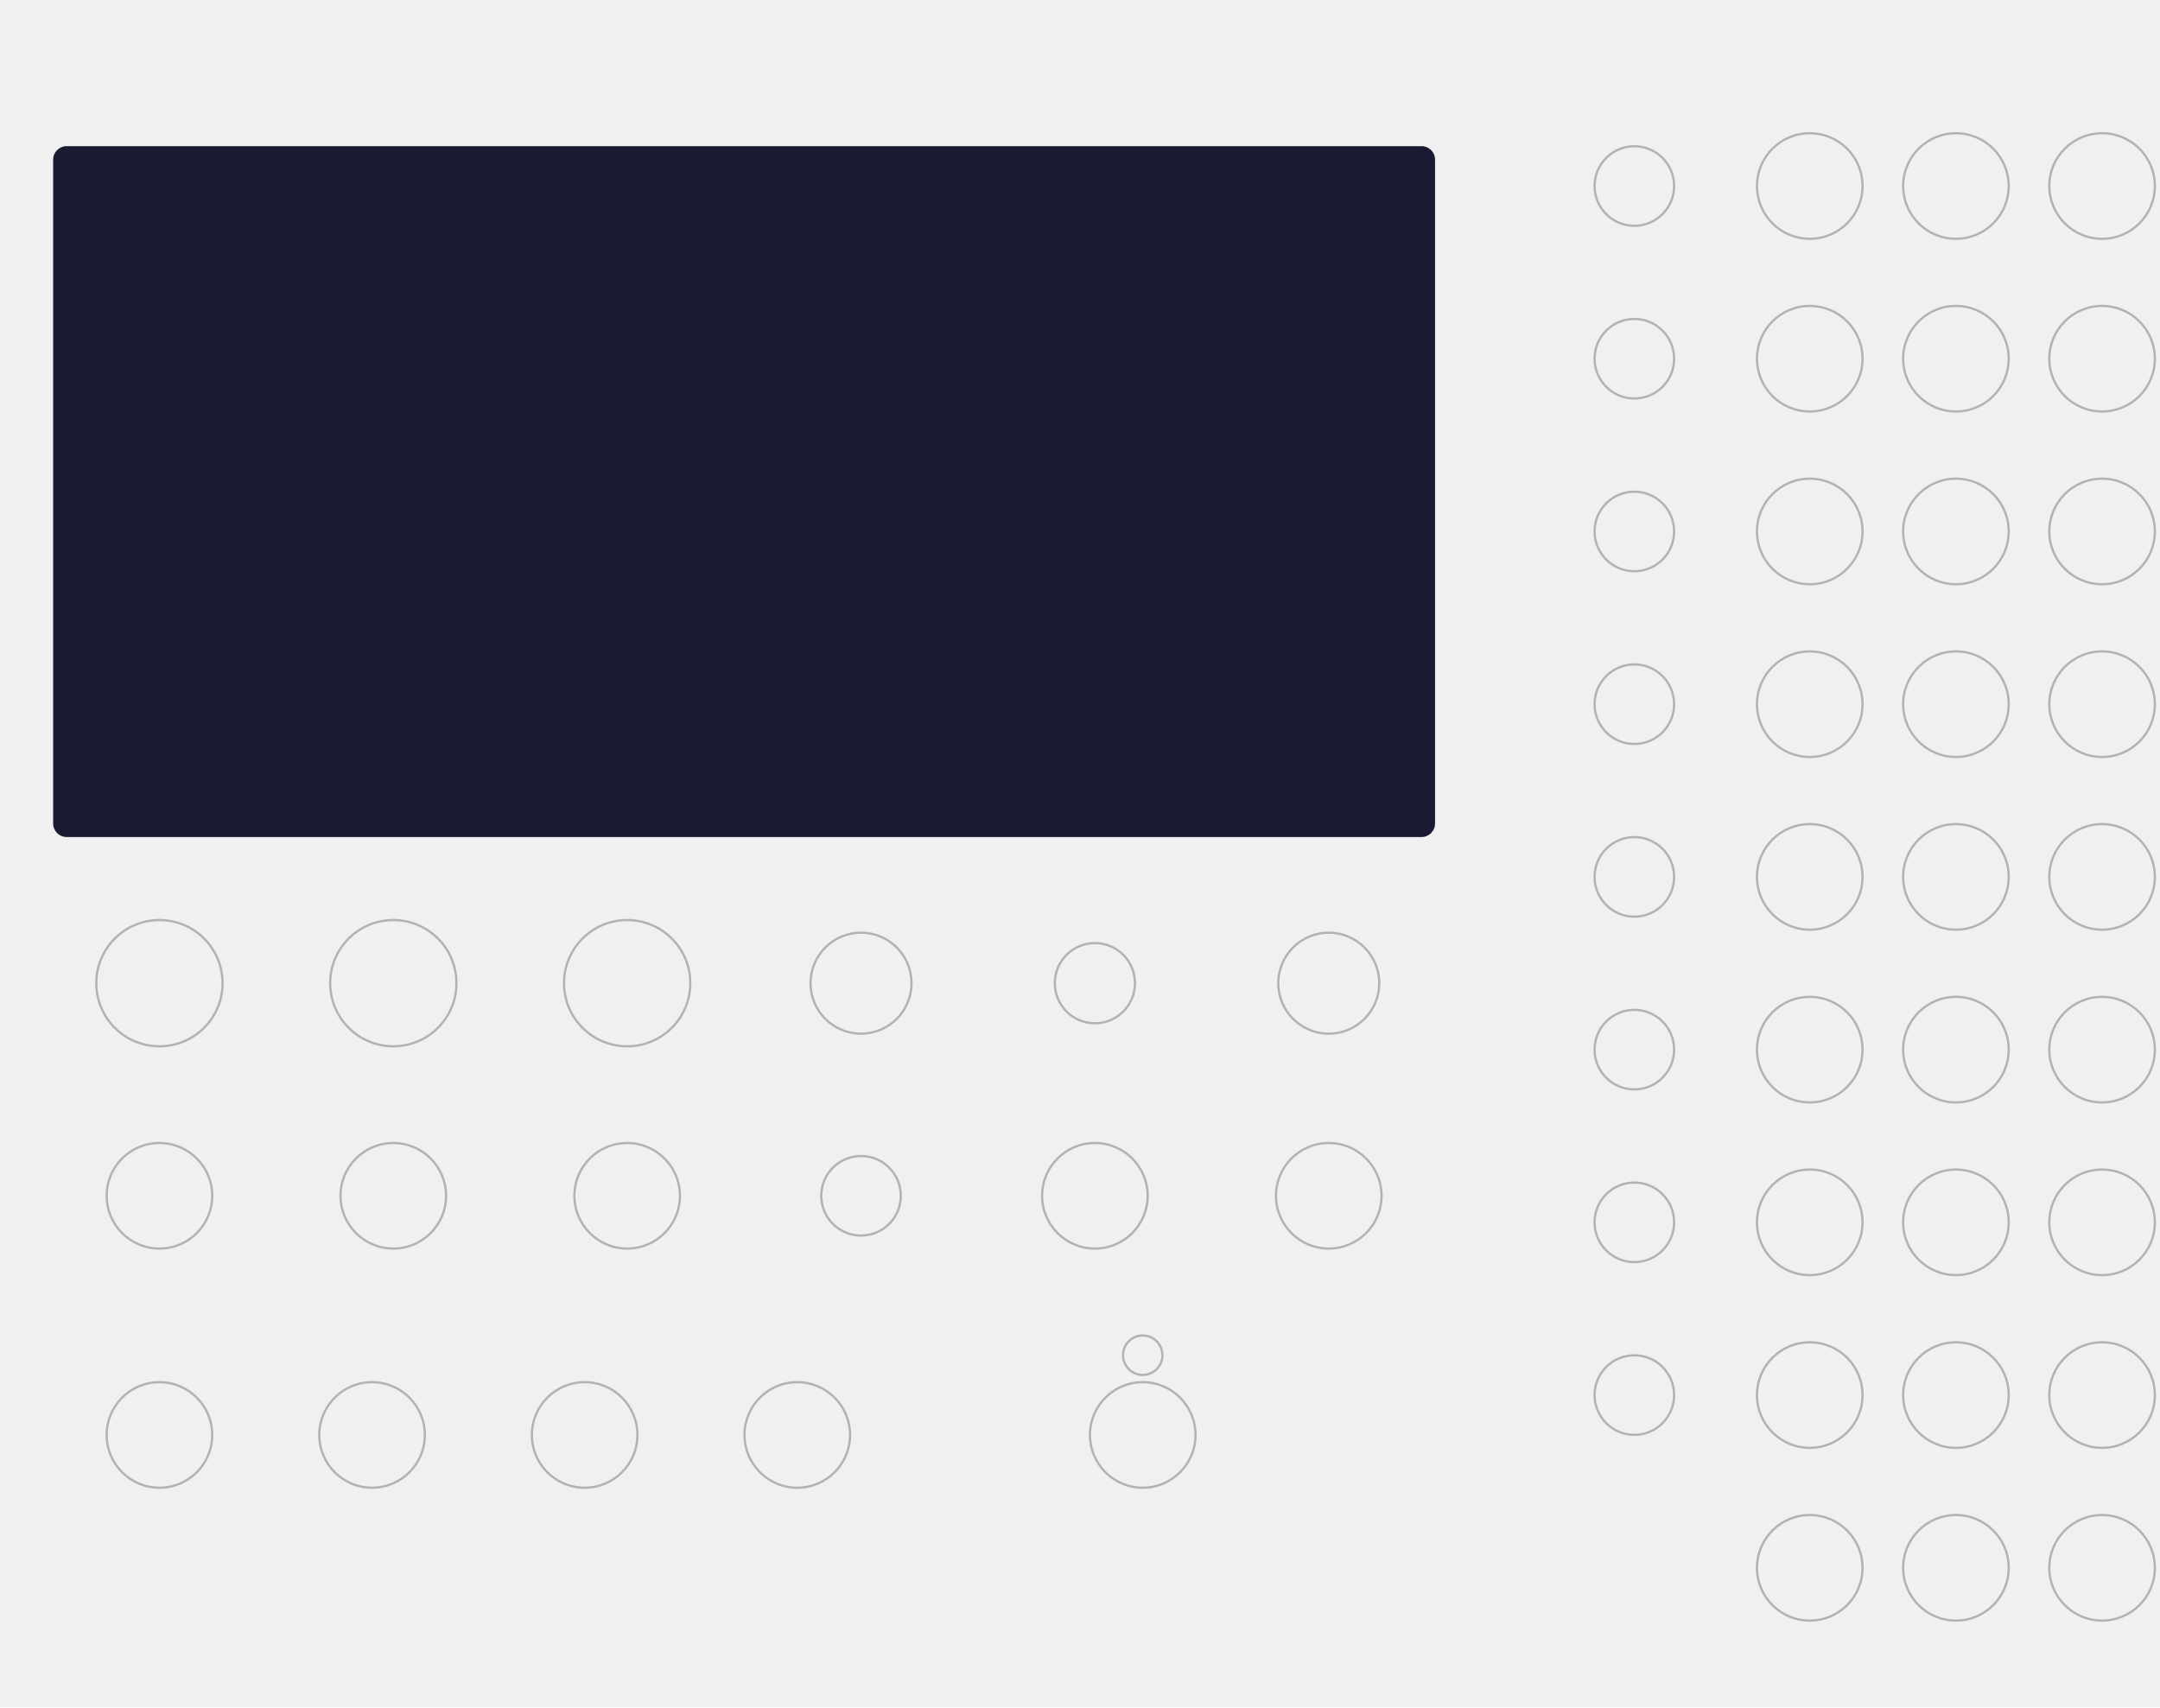
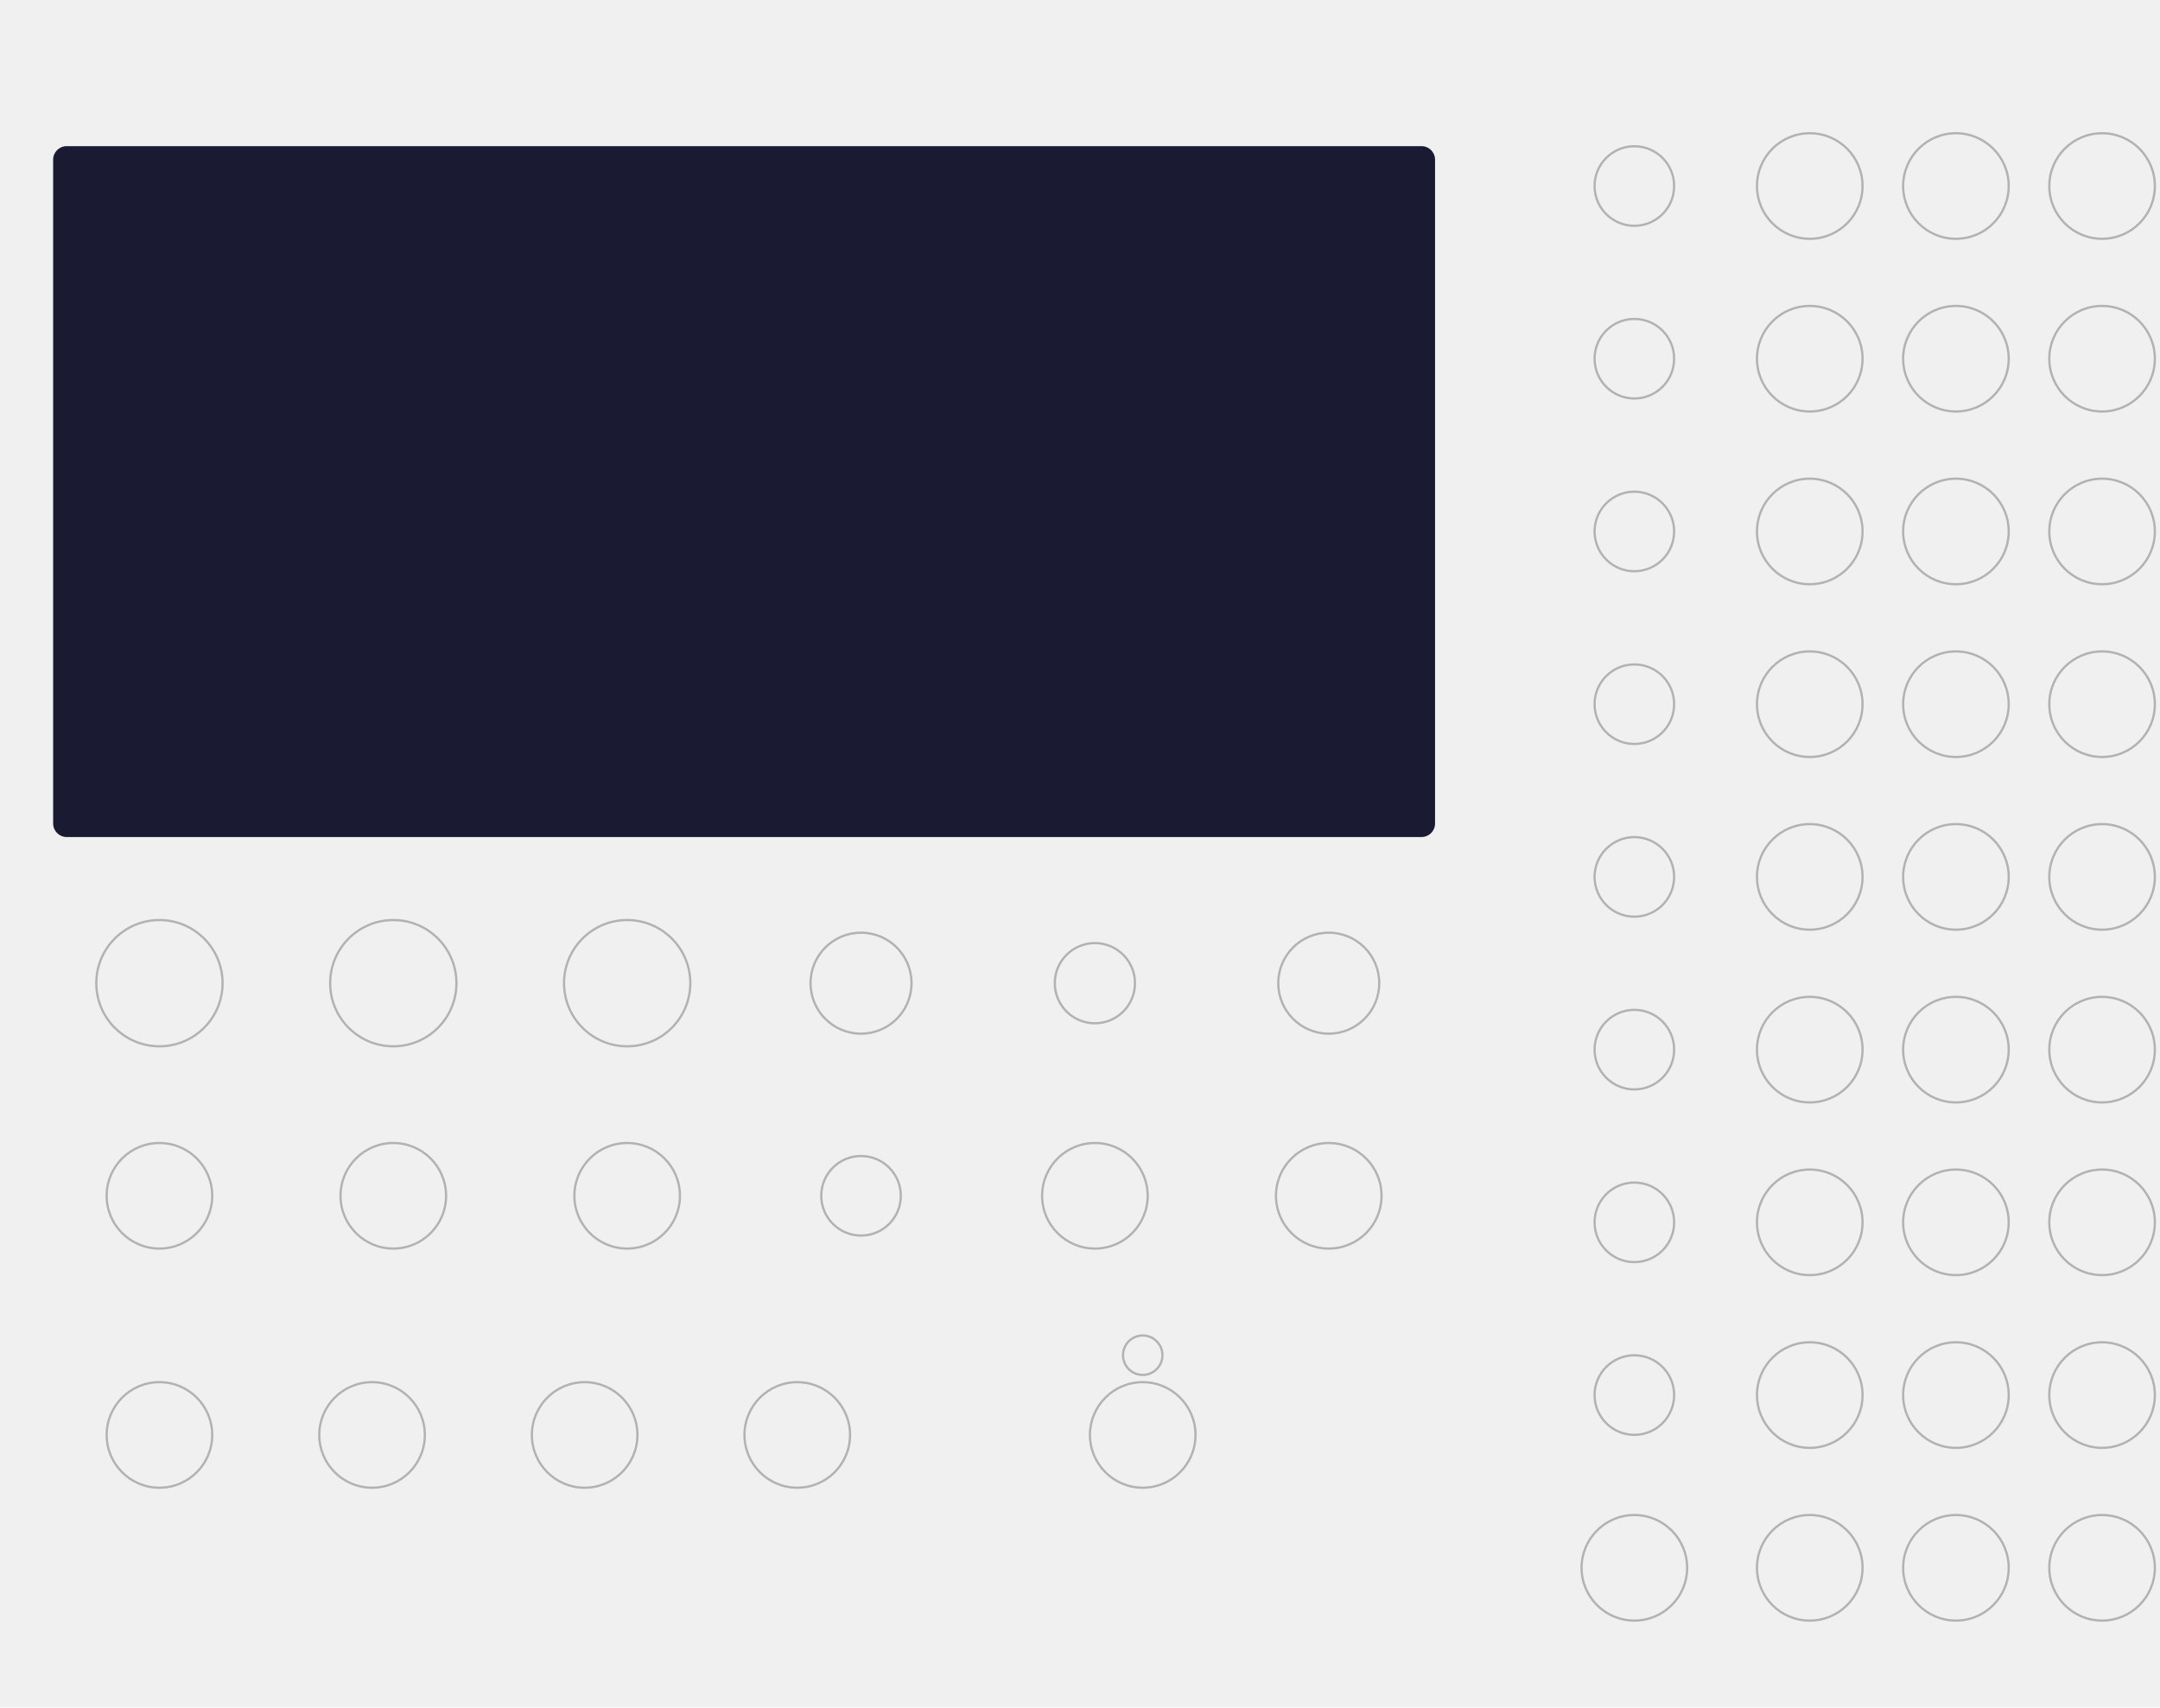
<svg xmlns="http://www.w3.org/2000/svg" width="162.56mm" height="128.50mm" viewBox="0 0 480.00 379.43">
  <g id="Background">
    <rect width="480.00" height="379.43" fill="#f0f0f0" />
  </g>
  <g id="Reticules">
    <rect x="11.81" y="32.48" width="307.09" height="153.54" rx="3" fill="#1a1a32" />
    <circle cx="35.43" cy="218.50" r="14.03" fill="none" stroke="#b2b2b2" stroke-width=".5" />
    <circle cx="87.40" cy="218.50" r="14.03" fill="none" stroke="#b2b2b2" stroke-width=".5" />
    <circle cx="139.37" cy="218.50" r="14.03" fill="none" stroke="#b2b2b2" stroke-width=".5" />
    <circle cx="191.34" cy="218.50" r="11.22" fill="none" stroke="#b2b2b2" stroke-width=".5" />
    <circle cx="243.31" cy="218.50" r="8.91" fill="none" stroke="#b2b2b2" stroke-width=".5" />
    <circle cx="295.28" cy="218.50" r="11.22" fill="none" stroke="#b2b2b2" stroke-width=".5" />
    <circle cx="35.43" cy="265.75" r="11.73" fill="none" stroke="#b2b2b2" stroke-width=".5" />
    <circle cx="87.40" cy="265.75" r="11.73" fill="none" stroke="#b2b2b2" stroke-width=".5" />
    <circle cx="139.37" cy="265.75" r="11.73" fill="none" stroke="#b2b2b2" stroke-width=".5" />
    <circle cx="191.34" cy="265.75" r="8.84" fill="none" stroke="#b2b2b2" stroke-width=".5" />
    <circle cx="243.31" cy="265.75" r="11.73" fill="none" stroke="#b2b2b2" stroke-width=".5" />
    <circle cx="295.28" cy="265.75" r="11.73" fill="none" stroke="#b2b2b2" stroke-width=".5" />
    <circle cx="35.43" cy="318.90" r="11.73" fill="none" stroke="#b2b2b2" stroke-width=".5" />
    <circle cx="82.68" cy="318.90" r="11.73" fill="none" stroke="#b2b2b2" stroke-width=".5" />
    <circle cx="129.92" cy="318.90" r="11.73" fill="none" stroke="#b2b2b2" stroke-width=".5" />
    <circle cx="177.17" cy="318.90" r="11.73" fill="none" stroke="#b2b2b2" stroke-width=".5" />
    <circle cx="253.94" cy="301.18" r="4.38" fill="none" stroke="#b2b2b2" stroke-width=".5" />
    <circle cx="253.94" cy="318.90" r="11.73" fill="none" stroke="#b2b2b2" stroke-width=".5" />
    <circle cx="363.19" cy="41.34" r="8.84" fill="none" stroke="#b2b2b2" stroke-width=".5" />
    <circle cx="363.19" cy="79.72" r="8.84" fill="none" stroke="#b2b2b2" stroke-width=".5" />
    <circle cx="363.19" cy="118.11" r="8.84" fill="none" stroke="#b2b2b2" stroke-width=".5" />
    <circle cx="363.19" cy="156.50" r="8.84" fill="none" stroke="#b2b2b2" stroke-width=".5" />
    <circle cx="363.19" cy="194.88" r="8.84" fill="none" stroke="#b2b2b2" stroke-width=".5" />
    <circle cx="363.19" cy="233.27" r="8.84" fill="none" stroke="#b2b2b2" stroke-width=".5" />
    <circle cx="363.19" cy="271.65" r="8.84" fill="none" stroke="#b2b2b2" stroke-width=".5" />
    <circle cx="363.19" cy="310.04" r="8.84" fill="none" stroke="#b2b2b2" stroke-width=".5" />
    <circle cx="402.17" cy="41.34" r="11.73" fill="none" stroke="#b2b2b2" stroke-width=".5" />
    <circle cx="402.17" cy="79.72" r="11.73" fill="none" stroke="#b2b2b2" stroke-width=".5" />
    <circle cx="402.17" cy="118.11" r="11.73" fill="none" stroke="#b2b2b2" stroke-width=".5" />
    <circle cx="402.17" cy="156.50" r="11.73" fill="none" stroke="#b2b2b2" stroke-width=".5" />
    <circle cx="402.17" cy="194.88" r="11.73" fill="none" stroke="#b2b2b2" stroke-width=".5" />
    <circle cx="402.17" cy="233.27" r="11.73" fill="none" stroke="#b2b2b2" stroke-width=".5" />
    <circle cx="402.17" cy="271.65" r="11.73" fill="none" stroke="#b2b2b2" stroke-width=".5" />
    <circle cx="402.17" cy="310.04" r="11.73" fill="none" stroke="#b2b2b2" stroke-width=".5" />
    <circle cx="434.65" cy="41.34" r="11.73" fill="none" stroke="#b2b2b2" stroke-width=".5" />
    <circle cx="434.65" cy="79.72" r="11.73" fill="none" stroke="#b2b2b2" stroke-width=".5" />
    <circle cx="434.65" cy="118.11" r="11.73" fill="none" stroke="#b2b2b2" stroke-width=".5" />
    <circle cx="434.65" cy="156.50" r="11.73" fill="none" stroke="#b2b2b2" stroke-width=".5" />
    <circle cx="434.65" cy="194.88" r="11.73" fill="none" stroke="#b2b2b2" stroke-width=".5" />
    <circle cx="434.65" cy="233.27" r="11.73" fill="none" stroke="#b2b2b2" stroke-width=".5" />
    <circle cx="434.65" cy="271.65" r="11.73" fill="none" stroke="#b2b2b2" stroke-width=".5" />
    <circle cx="434.65" cy="310.04" r="11.73" fill="none" stroke="#b2b2b2" stroke-width=".5" />
    <circle cx="467.13" cy="41.34" r="11.73" fill="none" stroke="#b2b2b2" stroke-width=".5" />
    <circle cx="467.13" cy="79.72" r="11.73" fill="none" stroke="#b2b2b2" stroke-width=".5" />
    <circle cx="467.13" cy="118.11" r="11.73" fill="none" stroke="#b2b2b2" stroke-width=".5" />
    <circle cx="467.13" cy="156.50" r="11.73" fill="none" stroke="#b2b2b2" stroke-width=".5" />
    <circle cx="467.13" cy="194.88" r="11.73" fill="none" stroke="#b2b2b2" stroke-width=".5" />
    <circle cx="467.13" cy="233.27" r="11.73" fill="none" stroke="#b2b2b2" stroke-width=".5" />
    <circle cx="467.13" cy="271.65" r="11.73" fill="none" stroke="#b2b2b2" stroke-width=".5" />
    <circle cx="467.13" cy="310.04" r="11.73" fill="none" stroke="#b2b2b2" stroke-width=".5" />
    <circle cx="402.17" cy="348.43" r="11.73" fill="none" stroke="#b2b2b2" stroke-width=".5" />
    <circle cx="434.65" cy="348.43" r="11.73" fill="none" stroke="#b2b2b2" stroke-width=".5" />
    <circle cx="467.13" cy="348.43" r="11.73" fill="none" stroke="#b2b2b2" stroke-width=".5" />
+     <circle cx="363.19" cy="348.43" r="11.73" fill="none" stroke="#b2b2b2" stroke-width=".5" />
  </g>
</svg>
